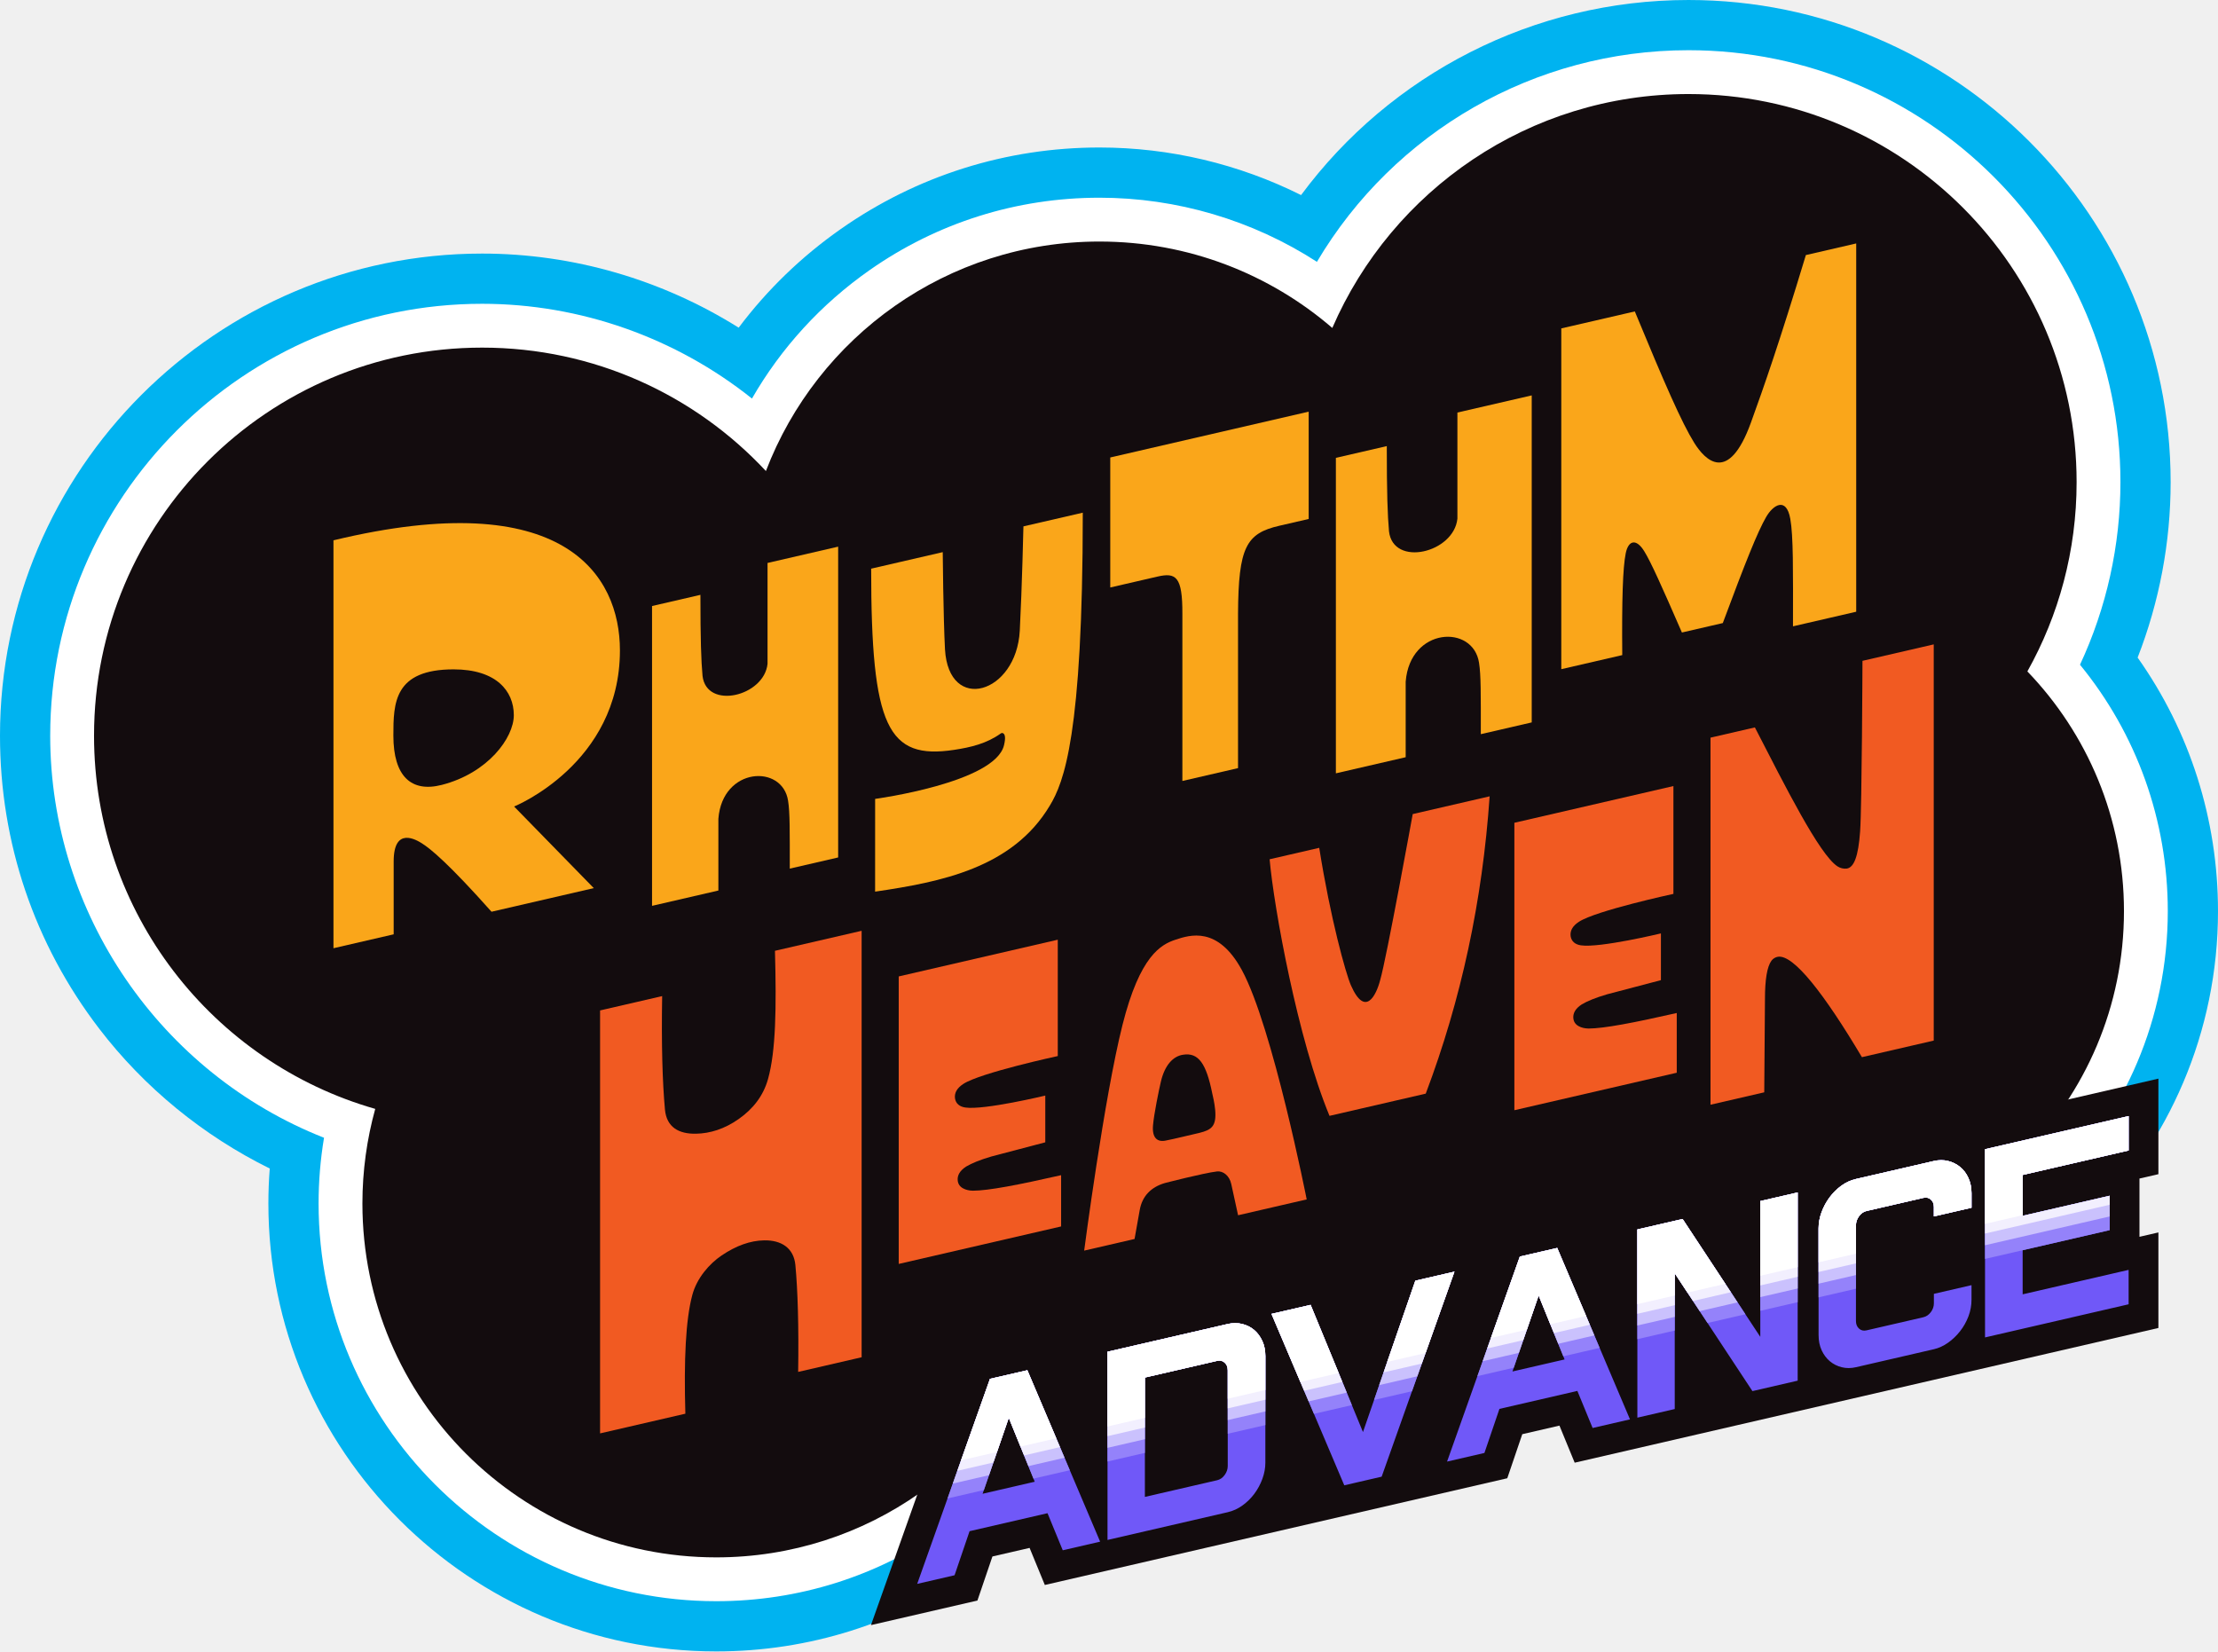
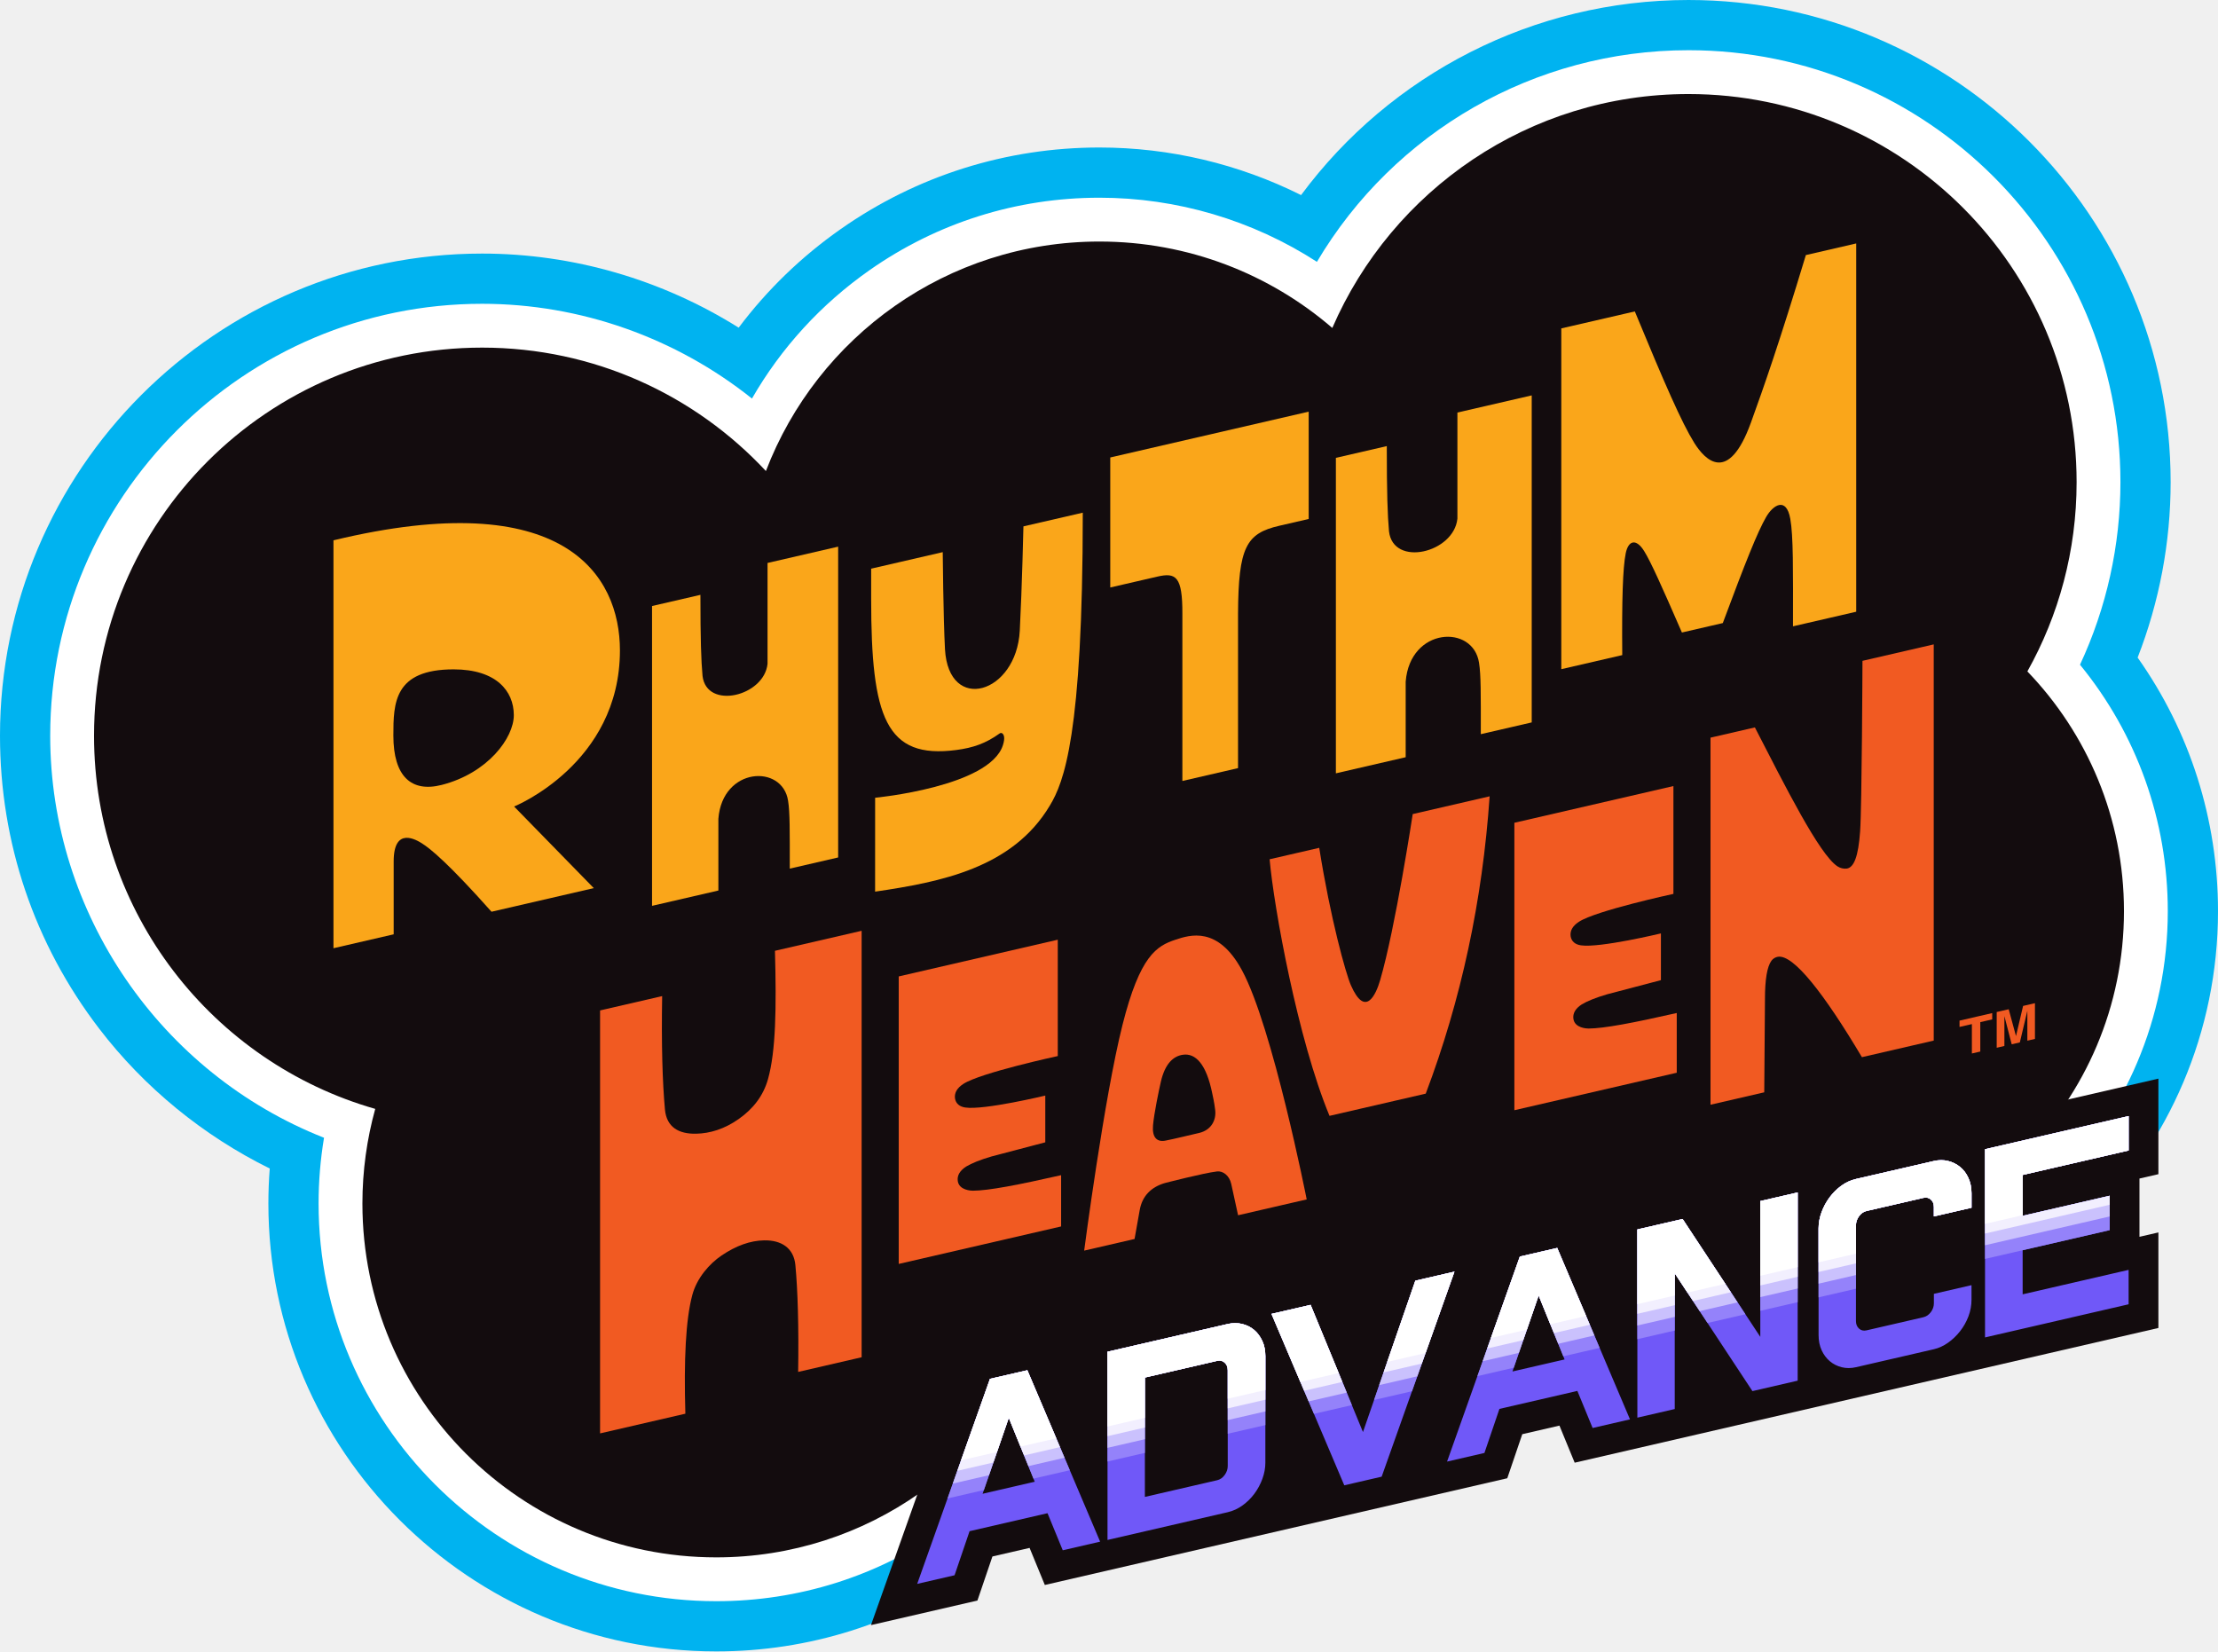
<svg xmlns="http://www.w3.org/2000/svg" version="1.1" id="svg2" width="666.667" height="496.355" viewBox="0 0 666.667 496.355">
  <defs id="defs6">
    <clipPath clipPathUnits="userSpaceOnUse" id="clipPath16">
      <path d="M 0,372.266 H 500 V 0 H 0 Z" id="path14" />
    </clipPath>
-     <clipPath clipPathUnits="userSpaceOnUse" id="clipPath96">
-       <path d="M 447.483,113.206 V 70.779 l 32.369,7.471 v 7.758 l -23.89,-5.514 v 9.941 l 19.622,4.528 v 7.758 l -19.622,-4.528 v 9.212 l 23.89,5.514 v 7.757 z m -11.529,-2.661 -17.571,-4.055 c -1.183,-0.273 -2.281,-0.78 -3.298,-1.519 v 0 c -1.017,-0.74 -1.903,-1.621 -2.66,-2.644 v 0 c -0.758,-1.024 -1.358,-2.143 -1.802,-3.356 v 0 c -0.443,-1.214 -0.665,-2.426 -0.665,-3.638 v 0 -24.002 c 0,-1.293 0.231,-2.441 0.693,-3.446 v 0 c 0.462,-1.005 1.081,-1.832 1.857,-2.48 v 0 c 0.776,-0.65 1.671,-1.1 2.688,-1.35 v 0 c 1.016,-0.25 2.079,-0.248 3.187,0.008 v 0 l 17.571,4.055 c 1.108,0.256 2.17,0.744 3.187,1.463 v 0 c 1.016,0.72 1.92,1.585 2.716,2.597 v 0 c 0.794,1.011 1.422,2.125 1.884,3.344 v 0 c 0.462,1.217 0.693,2.473 0.693,3.766 v 0 3.274 l -8.48,-1.958 v -2.121 c 0,-0.727 -0.232,-1.398 -0.693,-2.009 v 0 c -0.463,-0.612 -1.025,-0.995 -1.691,-1.148 v 0 l -12.804,-2.954 c -0.665,-0.154 -1.228,-0.022 -1.69,0.398 v 0 c -0.463,0.417 -0.693,0.99 -0.693,1.718 v 0 21.577 c 0,0.727 0.23,1.407 0.693,2.039 v 0 c 0.462,0.631 1.025,1.025 1.69,1.178 v 0 l 12.804,2.955 c 0.666,0.153 1.228,0.031 1.691,-0.368 v 0 c 0.461,-0.398 0.693,-0.961 0.693,-1.688 v 0 -2.121 l 8.48,1.957 v 3.272 c 0,1.252 -0.231,2.392 -0.693,3.417 v 0 c -0.462,1.024 -1.09,1.859 -1.884,2.505 v 0 c -0.796,0.644 -1.7,1.092 -2.716,1.342 v 0 c -0.504,0.124 -1.017,0.186 -1.542,0.186 v 0 c -0.537,0 -1.085,-0.065 -1.645,-0.194 m -39.132,-9.031 V 70.906 L 379.307,97.472 369.109,95.118 V 52.691 l 8.425,1.944 v 30.608 l 17.515,-26.565 10.198,2.354 v 42.427 z m -54.207,-12.51 -16.406,-46.214 8.424,1.944 3.381,9.933 17.571,4.055 3.436,-8.359 8.425,1.944 -16.406,38.641 z m 4.212,-8.847 0.056,0.012 5.819,-14.355 -11.75,-2.711 z m -27.769,3.41 -11.806,-34.121 -11.805,28.671 -8.813,-2.034 16.406,-38.64 8.425,1.945 16.406,46.213 z M 276.767,73.806 249.664,67.551 V 25.124 l 27.103,6.255 c 1.183,0.273 2.292,0.781 3.326,1.526 v 0 c 1.034,0.743 1.93,1.627 2.688,2.65 v 0 c 0.757,1.024 1.358,2.142 1.802,3.356 v 0 c 0.443,1.213 0.665,2.426 0.665,3.638 v 0 24.002 c 0,1.293 -0.232,2.441 -0.693,3.446 v 0 c -0.463,1.004 -1.081,1.831 -1.857,2.481 v 0 c -0.776,0.649 -1.682,1.097 -2.716,1.343 v 0 c -0.507,0.121 -1.023,0.181 -1.548,0.181 v 0 c -0.546,0 -1.102,-0.065 -1.667,-0.196 m -18.678,-12.069 16.295,3.761 c 0.665,0.153 1.228,0.02 1.69,-0.397 v 0 c 0.462,-0.42 0.693,-0.992 0.693,-1.719 v 0 -21.578 c 0,-0.727 -0.231,-1.408 -0.693,-2.038 v 0 c -0.462,-0.633 -1.025,-1.026 -1.69,-1.179 v 0 l -16.295,-3.761 z m -34.92,-0.3 -16.406,-46.214 8.425,1.944 3.382,9.933 17.569,4.055 3.437,-8.359 8.424,1.944 -16.406,38.641 z m 4.213,-8.847 0.055,0.012 5.82,-14.354 -11.75,-2.712 z" id="path94" />
+     <clipPath clipPathUnits="userSpaceOnUse" id="clipPath100">
+       <path d="M 447.483,113.206 V 70.779 l 32.369,7.471 v 7.758 l -23.89,-5.514 v 9.941 l 19.622,4.528 v 7.758 l -19.622,-4.528 v 9.212 l 23.89,5.514 v 7.757 z m -11.529,-2.661 -17.571,-4.055 c -1.183,-0.273 -2.281,-0.78 -3.298,-1.519 v 0 c -1.017,-0.74 -1.903,-1.621 -2.66,-2.644 v 0 c -0.758,-1.024 -1.358,-2.143 -1.802,-3.356 v 0 c -0.443,-1.214 -0.665,-2.426 -0.665,-3.638 v 0 -24.002 c 0,-1.293 0.231,-2.441 0.693,-3.446 v 0 c 0.462,-1.005 1.081,-1.832 1.857,-2.48 v 0 c 0.776,-0.65 1.671,-1.1 2.688,-1.35 v 0 c 1.016,-0.25 2.079,-0.248 3.187,0.008 v 0 l 17.571,4.055 c 1.108,0.256 2.17,0.744 3.187,1.463 v 0 c 1.016,0.72 1.92,1.585 2.716,2.597 v 0 c 0.794,1.011 1.422,2.125 1.884,3.344 v 0 c 0.462,1.217 0.693,2.473 0.693,3.766 v 0 3.274 l -8.48,-1.958 v -2.121 c 0,-0.727 -0.232,-1.398 -0.693,-2.009 v 0 c -0.463,-0.612 -1.025,-0.995 -1.691,-1.148 v 0 l -12.804,-2.954 c -0.665,-0.154 -1.228,-0.022 -1.69,0.398 v 0 c -0.463,0.417 -0.693,0.99 -0.693,1.718 v 0 21.577 c 0,0.727 0.23,1.407 0.693,2.039 v 0 c 0.462,0.631 1.025,1.025 1.69,1.178 v 0 l 12.804,2.955 c 0.666,0.153 1.228,0.031 1.691,-0.368 v 0 c 0.461,-0.398 0.693,-0.961 0.693,-1.688 v 0 -2.121 l 8.48,1.957 v 3.272 c 0,1.252 -0.231,2.392 -0.693,3.417 v 0 c -0.462,1.024 -1.09,1.859 -1.884,2.505 v 0 c -0.796,0.644 -1.7,1.092 -2.716,1.342 v 0 c -0.504,0.124 -1.017,0.186 -1.542,0.186 v 0 c -0.537,0 -1.085,-0.065 -1.645,-0.194 m -39.132,-9.031 V 70.906 L 379.307,97.472 369.109,95.118 V 52.691 l 8.425,1.944 v 30.608 l 17.515,-26.565 10.198,2.354 v 42.427 z m -54.207,-12.51 -16.406,-46.214 8.424,1.944 3.381,9.933 17.571,4.055 3.436,-8.359 8.425,1.944 -16.406,38.641 z m 4.212,-8.847 0.056,0.012 5.819,-14.355 -11.75,-2.711 z m -27.769,3.41 -11.806,-34.121 -11.805,28.671 -8.813,-2.034 16.406,-38.64 8.425,1.945 16.406,46.213 z M 276.767,73.806 249.664,67.551 V 25.124 l 27.103,6.255 c 1.183,0.273 2.292,0.781 3.326,1.526 v 0 c 1.034,0.743 1.93,1.627 2.688,2.65 v 0 c 0.757,1.024 1.358,2.142 1.802,3.356 v 0 c 0.443,1.213 0.665,2.426 0.665,3.638 v 0 24.002 c 0,1.293 -0.232,2.441 -0.693,3.446 v 0 c -0.463,1.004 -1.081,1.831 -1.857,2.481 v 0 c -0.776,0.649 -1.682,1.097 -2.716,1.343 v 0 c -0.507,0.121 -1.023,0.181 -1.548,0.181 v 0 c -0.546,0 -1.102,-0.065 -1.667,-0.196 m -18.678,-12.069 16.295,3.761 c 0.665,0.153 1.228,0.02 1.69,-0.397 v 0 c 0.462,-0.42 0.693,-0.992 0.693,-1.719 v 0 -21.578 c 0,-0.727 -0.231,-1.408 -0.693,-2.038 v 0 c -0.462,-0.633 -1.025,-1.026 -1.69,-1.179 v 0 l -16.295,-3.761 z m -34.92,-0.3 -16.406,-46.214 8.425,1.944 3.382,9.933 17.569,4.055 3.437,-8.359 8.424,1.944 -16.406,38.641 z m 4.213,-8.847 0.055,0.012 5.82,-14.354 -11.75,-2.712 z" id="path98" />
    </clipPath>
  </defs>
  <g id="g8" transform="matrix(1.333333,0,0,-1.333333,0,496.3547)">
    <g id="g10">
      <g id="g12" clip-path="url(#clipPath16)">
        <g id="g18" transform="translate(481.8828,224.0315)">
          <path d="m 0,0 c 4.894,12.547 7.441,25.99 7.441,39.551 0,59.928 -48.754,108.683 -108.682,108.683 -34.925,0 -67.126,-16.686 -87.342,-43.975 -14.012,7.001 -29.565,10.725 -45.455,10.725 -20.991,0 -41.147,-6.349 -58.288,-18.361 -8.889,-6.228 -16.637,-13.734 -23.038,-22.254 -17.194,10.789 -37.268,16.702 -57.836,16.702 -59.928,0 -108.683,-48.755 -108.683,-108.683 0,-24.092 7.724,-46.916 22.336,-66.007 10.206,-13.335 23.493,-24.17 38.472,-31.557 -0.205,-2.623 -0.307,-5.258 -0.307,-7.897 0,-55.669 45.29,-100.959 100.958,-100.959 20.885,0 40.931,6.328 57.972,18.298 10.137,7.121 18.774,15.914 25.603,25.984 11.397,-4.307 23.536,-6.534 35.935,-6.534 31.208,0 60.532,14.582 79.602,38.459 12.553,-5.597 26.176,-8.498 40.266,-8.498 54.679,0 99.163,44.484 99.163,99.162 C 18.117,-36.457 11.765,-16.626 0,0" style="fill:#00b3f0;fill-opacity:1;fill-rule:nonzero;stroke:none" id="path20" />
        </g>
        <g id="g22" transform="translate(468.8918,222.4202)">
          <path d="m 0,0 c 5.98,12.826 9.115,26.918 9.115,41.162 0,53.688 -43.678,97.366 -97.365,97.366 -34.693,0 -66.385,-18.377 -83.768,-47.706 -14.529,9.386 -31.55,14.456 -49.029,14.456 -18.655,0 -36.565,-5.64 -51.793,-16.312 -10.96,-7.68 -19.969,-17.542 -26.538,-28.964 -17.159,13.703 -38.677,21.363 -60.831,21.363 -53.687,0 -97.366,-43.678 -97.366,-97.365 0,-40.116 24.959,-76.144 61.728,-90.631 -0.816,-4.887 -1.227,-9.848 -1.227,-14.83 0,-49.429 40.213,-89.642 89.641,-89.642 18.544,0 36.341,5.616 51.467,16.241 11.591,8.143 20.974,18.746 27.565,31.059 12.5,-6.276 26.297,-9.552 40.478,-9.552 30.846,0 59.619,16.027 76.091,41.624 13.257,-7.66 28.192,-11.663 43.777,-11.663 48.438,0 87.845,39.407 87.845,87.845 C 19.79,-35.123 12.811,-15.654 0,0" style="fill:#ffffff;fill-opacity:1;fill-rule:nonzero;stroke:none" id="path24" />
        </g>
        <g id="g26" transform="translate(457.0275,220.9138)">
          <path d="m 0,0 c 7.066,12.623 11.1,27.174 11.1,42.669 0,48.317 -39.169,87.485 -87.486,87.485 -35.965,0 -66.856,-21.705 -80.302,-52.728 -14.093,12.138 -32.436,19.478 -52.495,19.478 -34.318,0 -63.615,-21.483 -75.187,-51.733 -15.969,17.115 -38.72,27.82 -63.975,27.82 -48.316,0 -87.485,-39.168 -87.485,-87.485 0,-39.96 26.791,-73.661 63.391,-84.124 -1.881,-6.792 -2.891,-13.947 -2.891,-21.337 0,-44.051 35.711,-79.762 79.761,-79.762 34.079,0 63.16,21.375 74.583,51.447 12.831,-8.649 28.289,-13.699 44.928,-13.699 32.056,0 59.733,18.744 72.674,45.869 13.101,-9.979 29.454,-15.908 47.194,-15.908 43.059,0 77.965,34.906 77.965,77.965 C 21.775,-33.06 13.483,-14.015 0,0" style="fill:#130c0e;fill-opacity:1;fill-rule:nonzero;stroke:none" id="path28" />
        </g>
        <g id="g30" transform="translate(358.5608,123.8206)">
          <path d="m 0,0 -133.203,-30.753 10.548,-45.687 133.203,30.753 z" style="fill:#130c0e;fill-opacity:1;fill-rule:nonzero;stroke:none" id="path32" />
        </g>
-         <g id="g34" transform="translate(419.8547,223.2986)">
-           <path d="m 0,0 c 0,0 -0.125,-32.699 -0.532,-38.45 -0.407,-5.752 -1.41,-8.097 -2.975,-8.378 -0.752,-0.094 -1.502,0.088 -2.13,0.5 -4.099,2.689 -11.758,18.003 -18.616,31.32 l -10.005,-2.31 v -82.747 l 12.115,2.797 0.161,21.023 c 0,4.377 0.469,7.284 1.471,8.66 0.345,0.469 0.907,0.788 1.441,0.875 3.527,0.574 10.459,-8.378 18.945,-22.633 l 16.189,3.738 V 3.709 Z" style="fill:#f15a22;fill-opacity:1;fill-rule:nonzero;stroke:none" id="path36" />
+         <g id="g34" transform="translate(457.0212,137.6721)">
+           <path d="m 0,0 v 6.729 l -1.692,-7.12 -1.832,-0.423 -1.651,6.348 v -6.729 l -1.732,-0.4 v 8.056 l 2.706,0.624 1.631,-6.012 0.02,0.004 1.591,6.757 2.671,0.616 V 0.395 Z M -12.504,-2.887 V 3.74 L -15.29,3.097 v 1.424 l 7.369,1.701 V 4.798 l -2.686,-0.62 v -6.627 z" style="fill:#f15a22;fill-opacity:1;fill-rule:nonzero;stroke:none" id="path36" />
        </g>
-         <g id="g38" transform="translate(358.1035,140.4086)">
-           <path d="m 0,0 c -0.371,-0.002 -3.119,0.092 -3.413,2.188 -0.17,1.214 0.438,2.314 1.879,3.251 1.252,0.751 3.162,1.532 5.73,2.282 l 12.119,3.189 v 10.535 c 0,0 -13.795,-3.32 -18.037,-2.689 -1.289,0.192 -2.13,0.876 -2.318,2.064 -0.156,1.219 0.439,2.313 1.879,3.251 3.88,2.527 21.294,6.283 21.294,6.283 v 24.308 l -35.855,-8.278 v -64.797 l 36.606,8.451 V 3.501 C 10.114,1.282 3.51,0.019 0,0" style="fill:#f15a22;fill-opacity:1;fill-rule:nonzero;stroke:none" id="path40" />
+         <g id="g38" transform="translate(419.8548,223.2986)">
+           <path d="m 0,0 c 0,0 -0.125,-32.699 -0.532,-38.45 -0.407,-5.752 -1.41,-8.097 -2.975,-8.378 -0.752,-0.094 -1.502,0.088 -2.13,0.5 -4.099,2.689 -11.758,18.003 -18.616,31.32 l -10.005,-2.31 v -82.747 l 12.115,2.797 0.161,21.023 c 0,4.377 0.469,7.284 1.471,8.66 0.345,0.469 0.907,0.788 1.441,0.875 3.527,0.574 10.459,-8.378 18.945,-22.633 l 16.189,3.738 V 3.709 Z" style="fill:#f15a22;fill-opacity:1;fill-rule:nonzero;stroke:none" id="path40" />
        </g>
-         <g id="g42" transform="translate(318.4655,188.7533)">
-           <path d="m 0,0 c 0,0 -5.892,-32.477 -7.333,-37.416 -0.877,-3.409 -3.367,-8.55 -6.607,-1.157 -1.161,2.648 -4.605,15.019 -7.133,30.967 l -11.186,-2.582 c 0.979,-10.966 6.349,-40.584 13.503,-57.839 l 21.694,5.008 c 7.985,21.132 12.776,43.452 14.404,67.023 z" style="fill:#f15a22;fill-opacity:1;fill-rule:nonzero;stroke:none" id="path44" />
+         <g id="g42" transform="translate(358.1035,140.4086)">
+           <path d="m 0,0 c -0.371,-0.002 -3.119,0.092 -3.413,2.188 -0.17,1.214 0.438,2.314 1.879,3.251 1.252,0.751 3.162,1.532 5.73,2.282 l 12.119,3.189 v 10.535 c 0,0 -13.795,-3.32 -18.037,-2.689 -1.289,0.192 -2.13,0.876 -2.318,2.064 -0.156,1.219 0.439,2.313 1.879,3.251 3.88,2.527 21.294,6.283 21.294,6.283 v 24.308 l -35.855,-8.278 v -64.797 l 36.606,8.451 V 3.501 C 10.114,1.282 3.51,0.019 0,0" style="fill:#f15a22;fill-opacity:1;fill-rule:nonzero;stroke:none" id="path44" />
        </g>
-         <g id="g46" transform="translate(270.3987,116.8912)">
-           <path d="m 0,0 c -1.728,-0.376 -5.659,-1.372 -7.668,-1.748 -1.922,-0.376 -3.045,0.708 -2.807,3.452 0.216,2.567 1.339,8.01 1.771,9.846 0.907,3.828 2.808,5.731 4.989,6.063 3.521,0.575 5.248,-2.058 6.588,-8.696 C 3.002,8.275 3.369,6.948 3.542,5.133 3.844,1.483 2.721,0.686 0,0 m 9.561,36.683 c -5.429,10.003 -11.742,7.93 -14.977,6.859 -3.267,-1.08 -8.001,-3.579 -11.938,-19.194 -4.138,-16.413 -8.642,-50.892 -8.642,-50.892 l 11.359,2.623 1.166,6.537 c 0.564,3.157 2.574,5.163 5.637,6.064 0,0 8.801,2.284 11.805,2.626 1.269,0.144 2.761,-0.857 3.194,-2.845 l 1.535,-7.033 15.469,3.571 c 0,0 -7.695,38.949 -14.608,51.684" style="fill:#f15a22;fill-opacity:1;fill-rule:nonzero;stroke:none" id="path48" />
+         <g id="g46" transform="translate(318.4656,188.7533)">
+           <path d="m 0,0 c 0,0 -3.884,-25.59 -7.333,-37.416 -0.985,-3.38 -3.367,-8.55 -6.607,-1.157 -1.161,2.648 -4.605,15.019 -7.133,30.967 l -11.186,-2.582 c 0.979,-10.966 6.349,-40.584 13.503,-57.839 l 21.694,5.008 c 7.985,21.132 12.776,43.452 14.404,67.023 z" style="fill:#f15a22;fill-opacity:1;fill-rule:nonzero;stroke:none" id="path48" />
        </g>
-         <g id="g50" transform="translate(219.3201,103.852)">
-           <path d="m 0,0 c -0.371,-0.002 -3.119,0.092 -3.413,2.188 -0.17,1.214 0.438,2.314 1.879,3.251 1.252,0.751 3.162,1.532 5.73,2.282 l 12.119,3.189 v 10.535 c 0,0 -13.795,-3.32 -18.037,-2.689 -1.289,0.192 -2.13,0.876 -2.318,2.064 -0.156,1.219 0.439,2.313 1.879,3.251 3.88,2.527 21.294,6.283 21.294,6.283 v 26.228 l -35.855,-8.278 v -64.81 l 36.606,8.452 V 3.501 C 10.114,1.282 3.51,0.019 0,0" style="fill:#f15a22;fill-opacity:1;fill-rule:nonzero;stroke:none" id="path52" />
+         <g id="g50" transform="translate(270.3988,116.8912)">
+           <path d="m 0,0 c -1.728,-0.376 -5.659,-1.372 -7.668,-1.748 -1.922,-0.376 -3.045,0.708 -2.807,3.452 0.216,2.567 1.343,8.009 1.771,9.846 0.945,4.064 2.804,5.758 4.989,6.063 2.801,0.391 5.248,-2.058 6.588,-8.696 C 3.002,8.276 3.329,6.944 3.542,5.133 3.801,2.936 2.721,0.686 0,0 m 9.561,36.683 c -5.429,10.003 -11.742,7.93 -14.977,6.859 -4.239,-1.402 -8.001,-3.579 -11.938,-19.194 -4.138,-16.413 -8.642,-50.892 -8.642,-50.892 l 11.359,2.623 1.166,6.537 c 0.564,3.157 2.574,5.163 5.637,6.064 0,0 8.801,2.284 11.805,2.626 1.27,0.144 2.761,-0.857 3.194,-2.845 l 1.535,-7.033 15.469,3.571 c 0,0 -7.695,38.949 -14.608,51.684" style="fill:#f15a22;fill-opacity:1;fill-rule:nonzero;stroke:none" id="path52" />
        </g>
-         <g id="g54" transform="translate(174.6977,157.9328)">
-           <path d="m 0,0 c 0.344,-12.911 0.206,-22.575 -1.566,-28.916 -1.076,-3.852 -3.444,-6.784 -6.607,-9.003 -3.221,-2.261 -6.451,-3.251 -9.613,-3.314 -3.857,-0.076 -6.644,1.425 -7.015,5.471 -0.563,6.158 -0.814,14.767 -0.626,25.551 l -13.997,-3.231 v -95.345 l 19.226,4.439 c -0.344,12.161 0.071,21.181 1.566,26.759 1.019,3.802 3.809,7.019 6.607,8.91 3.271,2.208 6.445,3.356 9.614,3.407 3.851,0.062 6.651,-1.723 7.014,-5.564 0.532,-5.627 0.783,-13.745 0.626,-24.093 l 14.311,3.304 V 4.511 Z" style="fill:#f15a22;fill-opacity:1;fill-rule:nonzero;stroke:none" id="path56" />
+         <g id="g54" transform="translate(219.3202,103.852)">
+           <path d="m 0,0 c -0.371,-0.002 -3.119,0.092 -3.413,2.188 -0.17,1.214 0.438,2.314 1.879,3.251 1.252,0.751 3.162,1.532 5.73,2.282 l 12.119,3.189 v 10.535 c 0,0 -13.795,-3.32 -18.037,-2.689 -1.289,0.192 -2.13,0.876 -2.318,2.064 -0.156,1.219 0.439,2.313 1.879,3.251 3.88,2.527 21.294,6.283 21.294,6.283 v 26.228 l -35.855,-8.278 v -64.81 l 36.606,8.452 V 3.501 C 10.114,1.282 3.51,0.019 0,0" style="fill:#f15a22;fill-opacity:1;fill-rule:nonzero;stroke:none" id="path56" />
        </g>
-         <g id="g58" transform="translate(418.4432,234.369)">
-           <path d="m 0,0 v 83.019 l -11.349,-2.62 C -17.368,60.523 -20.774,50.805 -23.742,42.612 -28.8,28.672 -34.046,34.147 -36.491,38.035 -39.334,42.591 -43.2,51.454 -49.909,67.693 l -16.574,-3.826 v -76.818 l 13.743,3.172 c -0.104,12.436 0.114,19.683 0.783,22.964 0.606,2.947 2.382,3.365 4.18,0.439 1.484,-2.404 3.825,-7.608 8.485,-18.309 l 9.217,2.128 c 5.079,13.648 7.817,20.528 9.76,23.893 1.568,2.738 4.556,4.66 5.455,-0.397 0.69,-3.825 0.627,-11.523 0.606,-24.23 z" style="fill:#faa61a;fill-opacity:1;fill-rule:nonzero;stroke:none" id="path60" />
+         <g id="g58" transform="translate(174.6978,157.9328)">
+           <path d="m 0,0 c 0.344,-12.911 0.206,-22.575 -1.566,-28.916 -1.076,-3.852 -3.444,-6.784 -6.607,-9.003 -3.221,-2.261 -6.451,-3.251 -9.613,-3.314 -3.857,-0.076 -6.644,1.425 -7.015,5.471 -0.563,6.158 -0.814,14.767 -0.626,25.551 l -13.997,-3.231 v -95.345 l 19.226,4.439 c -0.344,12.161 0.071,21.181 1.566,26.759 1.019,3.802 3.809,7.019 6.607,8.91 3.271,2.208 6.445,3.356 9.614,3.407 3.851,0.062 6.651,-1.723 7.014,-5.564 0.532,-5.627 0.783,-13.745 0.626,-24.093 l 14.311,3.304 V 4.511 Z" style="fill:#f15a22;fill-opacity:1;fill-rule:nonzero;stroke:none" id="path60" />
        </g>
-         <g id="g62" transform="translate(328.542,279.2697)">
-           <path d="m 0,0 v -23.921 c -0.793,-7.717 -14.451,-10.984 -15.419,-2.88 -0.328,3.609 -0.501,8.594 -0.501,19.236 l -11.476,-2.649 V -81.33 l 15.735,3.632 v 17.023 c 0.957,12.311 15.224,12.994 16.536,4.259 0.442,-2.754 0.401,-7.104 0.401,-16.085 l 11.476,2.649 V 3.867 Z" style="fill:#faa61a;fill-opacity:1;fill-rule:nonzero;stroke:none" id="path64" />
+         <g id="g62" transform="translate(418.4433,234.369)">
+           <path d="m 0,0 v 83.019 l -11.349,-2.62 C -17.368,60.523 -20.775,50.805 -23.742,42.612 -28.8,28.672 -34.046,34.147 -36.491,38.035 -39.334,42.591 -43.2,51.454 -49.909,67.693 l -16.574,-3.826 v -76.818 l 13.743,3.172 c -0.104,12.436 0.114,19.683 0.783,22.964 0.606,2.947 2.382,3.365 4.18,0.439 1.484,-2.404 3.825,-7.608 8.485,-18.309 l 9.217,2.128 c 5.079,13.648 7.817,20.528 9.76,23.893 1.568,2.738 4.556,4.66 5.455,-0.397 0.69,-3.825 0.627,-11.523 0.606,-24.23 z" style="fill:#faa61a;fill-opacity:1;fill-rule:nonzero;stroke:none" id="path64" />
        </g>
-         <g id="g66" transform="translate(250.2844,269.1418)">
-           <path d="m 0,0 v -29.308 l 10.588,2.445 c 4.219,0.974 5.701,0.078 5.67,-8.399 v -37.664 l 12.545,2.896 v 34.854 c 0.087,14.962 1.842,18.059 9.283,19.777 l 6.644,1.534 v 24.192 z" style="fill:#faa61a;fill-opacity:1;fill-rule:nonzero;stroke:none" id="path68" />
+         <g id="g66" transform="translate(328.542,279.2697)">
+           <path d="m 0,0 v -23.921 c -0.793,-7.717 -14.451,-10.984 -15.419,-2.88 -0.328,3.609 -0.501,8.594 -0.501,19.236 l -11.476,-2.649 V -81.33 l 15.735,3.632 v 17.023 c 0.957,12.311 15.224,12.994 16.536,4.259 0.442,-2.754 0.401,-7.104 0.401,-16.085 l 11.475,2.649 V 3.867 Z" style="fill:#faa61a;fill-opacity:1;fill-rule:nonzero;stroke:none" id="path68" />
        </g>
-         <g id="g70" transform="translate(244.0899,256.6977)">
-           <path d="m 0,0 -13.379,-3.089 c 0,0 -0.304,-13.482 -0.823,-23.53 -0.775,-14.253 -16.016,-18.687 -16.861,-4.187 -0.385,7.391 -0.508,21.908 -0.508,21.908 l -16.134,-3.724 c 0,-35.789 3.728,-43.111 18.712,-40.844 3.751,0.567 7.348,1.42 10.518,3.706 0.206,0.131 0.408,0.111 0.572,0 0.34,-0.245 0.573,-0.895 0.143,-2.675 -2.043,-8.452 -29.05,-12.088 -29.05,-12.088 l -0.007,-20.907 c 14.805,2.179 30.966,5.303 39.375,19.38 C -4.266,-60.813 0.001,-50.219 0,0" style="fill:#faa61a;fill-opacity:1;fill-rule:nonzero;stroke:none" id="path72" />
+         <g id="g70" transform="translate(250.2844,269.1418)">
+           <path d="m 0,0 v -29.308 l 10.588,2.445 c 4.219,0.974 5.701,0.078 5.67,-8.399 v -37.664 l 12.545,2.896 v 34.854 c 0.087,14.962 1.842,18.059 9.283,19.777 l 6.644,1.534 v 24.192 z" style="fill:#faa61a;fill-opacity:1;fill-rule:nonzero;stroke:none" id="path72" />
        </g>
-         <g id="g74" transform="translate(173.025,245.3622)">
-           <path d="m 0,0 v -22.734 c -0.753,-7.334 -13.734,-10.439 -14.654,-2.737 -0.312,3.43 -0.476,8.168 -0.476,18.282 l -10.906,-2.518 v -67.587 l 14.954,3.452 v 16.178 c 0.909,11.7 14.468,12.349 15.715,4.048 0.42,-2.617 0.381,-6.752 0.381,-15.287 l 10.906,2.517 V 3.675 Z" style="fill:#faa61a;fill-opacity:1;fill-rule:nonzero;stroke:none" id="path76" />
+         <g id="g74" transform="translate(244.0899,256.6977)">
+           <path d="m 0,0 -13.379,-3.089 c 0,0 -0.304,-13.482 -0.823,-23.53 -0.775,-14.253 -16.016,-18.687 -16.861,-4.187 -0.385,7.391 -0.508,21.908 -0.508,21.908 l -16.134,-3.724 v -6.857 c 0,-26.701 3.309,-36.119 19.197,-34.02 3.761,0.496 6.615,1.461 9.786,3.747 0.206,0.13 0.408,0.11 0.572,0 0.34,-0.245 0.704,-0.932 0.143,-2.675 -3.025,-9.389 -28.803,-11.838 -28.803,-11.838 l -0.007,-21.165 c 14.805,2.179 30.966,5.303 39.375,19.38 C -4.266,-60.813 0.001,-50.219 0,0" style="fill:#faa61a;fill-opacity:1;fill-rule:nonzero;stroke:none" id="path76" />
        </g>
-         <g id="g78" transform="translate(99.5637,195.3257)">
-           <path d="m 0,0 c -6.848,-1.746 -10.887,1.922 -10.887,11.127 0,7.342 0.139,14.923 13.581,14.923 9.571,0 13.563,-4.846 13.572,-10.313 C 16.275,10.637 10.442,2.662 0,0 m 40.186,30.328 c 0,16.907 -12.456,37.357 -64.577,24.812 v -91.951 l 13.573,3.133 v 16.43 c 0,8.021 5.219,4.799 6.372,4.075 1.948,-1.225 6.017,-4.551 15.683,-15.413 l 23.058,5.323 -17.968,18.397 c 0,0 23.859,9.608 23.859,35.194" style="fill:#faa61a;fill-opacity:1;fill-rule:nonzero;stroke:none" id="path80" />
+         <g id="g78" transform="translate(173.025,245.3621)">
+           <path d="m 0,0 v -22.734 c -0.753,-7.334 -13.734,-10.439 -14.654,-2.737 -0.312,3.43 -0.476,8.168 -0.476,18.282 l -10.906,-2.518 v -67.587 l 14.954,3.452 v 16.178 c 0.909,11.7 14.468,12.349 15.715,4.048 0.42,-2.617 0.381,-6.752 0.381,-15.287 l 10.906,2.517 V 3.675 Z" style="fill:#faa61a;fill-opacity:1;fill-rule:nonzero;stroke:none" id="path80" />
        </g>
-         <g id="g82" transform="translate(486.5646,107.5784)">
-           <path d="m 0,0 v 21.537 l -268.49,-61.966 -21.735,-61.221 23.999,5.538 3.381,9.933 8.378,1.933 3.436,-8.359 104.25,24.06 3.381,9.933 8.378,1.933 3.436,-8.359 L 0,-34.669 v 21.537 l -4.268,-0.985 v 13.132 z" style="fill:#130c0e;fill-opacity:1;fill-rule:nonzero;stroke:none" id="path84" />
+         <g id="g82" transform="translate(99.5638,195.3257)">
+           <path d="m 0,0 c -6.848,-1.746 -10.887,1.922 -10.887,11.127 0,7.342 0.139,14.923 13.581,14.923 9.571,0 13.563,-4.846 13.572,-10.313 C 16.275,10.637 10.442,2.662 0,0 m 40.186,30.328 c 0,16.907 -12.456,37.357 -64.577,24.812 v -91.951 l 13.573,3.133 v 16.43 c 0,8.021 5.219,4.799 6.372,4.075 1.948,-1.225 6.017,-4.551 15.683,-15.413 l 23.058,5.323 -17.968,18.397 c 0,0 23.859,9.608 23.859,35.194" style="fill:#faa61a;fill-opacity:1;fill-rule:nonzero;stroke:none" id="path84" />
        </g>
-         <g id="g86" transform="translate(479.8517,78.2497)">
-           <path d="M 0,0 -32.369,-7.471 V 34.956 L 0,42.427 v -7.758 l -23.889,-5.514 v -9.212 l 19.621,4.528 V 16.713 L -23.889,12.185 V 2.245 L 0,7.758 Z m -61.468,-14.186 c -1.109,-0.256 -2.172,-0.259 -3.188,-0.009 -1.016,0.251 -1.912,0.7 -2.688,1.35 -0.776,0.648 -1.395,1.475 -1.857,2.48 -0.462,1.005 -0.692,2.153 -0.692,3.447 v 24.001 c 0,1.213 0.221,2.425 0.665,3.639 0.443,1.213 1.043,2.332 1.801,3.355 0.757,1.023 1.644,1.904 2.661,2.645 1.016,0.739 2.115,1.245 3.298,1.518 l 17.57,4.056 c 1.108,0.255 2.17,0.258 3.187,0.008 1.016,-0.251 1.921,-0.699 2.716,-1.343 0.794,-0.646 1.422,-1.481 1.884,-2.505 0.462,-1.025 0.693,-2.164 0.693,-3.416 v -3.273 l -8.48,-1.957 v 2.121 c 0,0.728 -0.231,1.29 -0.693,1.689 -0.462,0.398 -1.025,0.521 -1.69,0.367 l -12.804,-2.955 c -0.665,-0.153 -1.229,-0.546 -1.691,-1.178 -0.462,-0.632 -0.692,-1.311 -0.692,-2.038 V -3.762 c 0,-0.727 0.23,-1.301 0.692,-1.719 0.462,-0.419 1.026,-0.551 1.691,-0.397 l 12.804,2.955 c 0.665,0.153 1.228,0.535 1.69,1.147 0.462,0.612 0.693,1.282 0.693,2.009 v 2.121 l 8.48,1.957 V 1.039 c 0,-1.294 -0.231,-2.549 -0.693,-3.767 -0.462,-1.218 -1.09,-2.333 -1.884,-3.344 -0.795,-1.012 -1.7,-1.877 -2.716,-2.596 -1.017,-0.72 -2.079,-1.207 -3.187,-1.463 z m -13.137,39.395 v -42.427 l -10.198,-2.354 -17.515,26.566 v -30.608 l -8.425,-1.945 v 42.427 l 10.199,2.354 17.514,-26.566 v 30.608 z m -58.42,-23.302 0.056,0.013 5.82,-14.355 -11.751,-2.712 z m 20.619,-27.849 -16.406,38.64 -8.425,-1.944 -16.406,-46.214 8.424,1.945 3.382,9.932 17.57,4.055 3.436,-8.359 z m -39.575,33.293 -16.406,-46.213 -8.425,-1.945 -16.406,38.641 8.813,2.034 11.806,-28.672 11.805,34.121 z m -51.103,-43.796 c 0,-0.728 -0.232,-1.408 -0.693,-2.039 -0.463,-0.633 -1.026,-1.025 -1.691,-1.178 l -16.295,-3.761 v 26.911 l 16.295,3.76 c 0.665,0.154 1.228,0.021 1.691,-0.397 0.461,-0.419 0.693,-0.992 0.693,-1.719 z m 8.48,24.746 c 0,1.293 -0.231,2.441 -0.693,3.447 -0.462,1.004 -1.081,1.831 -1.857,2.48 -0.776,0.649 -1.681,1.097 -2.716,1.343 -1.034,0.246 -2.106,0.241 -3.214,-0.014 l -27.104,-6.256 v -42.427 l 27.104,6.256 c 1.182,0.273 2.29,0.78 3.325,1.525 1.034,0.743 1.931,1.627 2.689,2.651 0.756,1.023 1.357,2.141 1.801,3.355 0.443,1.213 0.665,2.426 0.665,3.639 z m -57.866,-13.961 0.056,0.013 5.82,-14.355 -11.751,-2.712 z m 20.619,-27.849 -16.406,38.64 -8.425,-1.944 -16.407,-46.214 8.425,1.945 3.381,9.932 17.571,4.055 3.436,-8.359 z" style="fill:#7058f8;fill-opacity:1;fill-rule:nonzero;stroke:none" id="path88" />
+         <g id="g86" transform="translate(486.5646,107.5784)">
+           <path d="m 0,0 v 21.537 l -268.49,-61.966 -21.735,-61.221 23.999,5.538 3.381,9.933 8.378,1.933 3.436,-8.359 104.25,24.06 3.381,9.933 8.378,1.933 3.436,-8.359 L 0,-34.669 v 21.537 l -4.268,-0.985 v 13.132 z" style="fill:#130c0e;fill-opacity:1;fill-rule:nonzero;stroke:none" id="path88" />
+         </g>
+         <g id="g90" transform="translate(479.8517,78.2497)">
+           <path d="M 0,0 -32.369,-7.471 V 34.956 L 0,42.427 v -7.758 l -23.889,-5.514 v -9.212 l 19.621,4.528 V 16.713 L -23.889,12.185 V 2.245 L 0,7.758 Z m -61.468,-14.186 c -1.109,-0.256 -2.172,-0.259 -3.188,-0.009 -1.016,0.251 -1.912,0.7 -2.688,1.35 -0.776,0.648 -1.395,1.475 -1.857,2.48 -0.462,1.005 -0.692,2.153 -0.692,3.447 v 24.001 c 0,1.213 0.221,2.425 0.665,3.639 0.443,1.213 1.043,2.332 1.801,3.355 0.757,1.023 1.644,1.904 2.661,2.645 1.016,0.739 2.115,1.245 3.298,1.518 l 17.57,4.056 c 1.108,0.255 2.17,0.258 3.187,0.008 1.016,-0.251 1.921,-0.699 2.716,-1.343 0.794,-0.646 1.422,-1.481 1.884,-2.505 0.462,-1.025 0.693,-2.164 0.693,-3.416 v -3.273 l -8.48,-1.957 v 2.121 c 0,0.728 -0.231,1.29 -0.693,1.689 -0.462,0.398 -1.025,0.521 -1.69,0.367 l -12.804,-2.955 c -0.665,-0.153 -1.229,-0.546 -1.691,-1.178 -0.462,-0.632 -0.692,-1.311 -0.692,-2.038 V -3.762 c 0,-0.727 0.23,-1.301 0.692,-1.719 0.462,-0.419 1.026,-0.551 1.691,-0.397 l 12.804,2.955 c 0.665,0.153 1.228,0.535 1.69,1.147 0.462,0.612 0.693,1.282 0.693,2.009 v 2.121 l 8.48,1.957 V 1.039 c 0,-1.294 -0.231,-2.549 -0.693,-3.767 -0.462,-1.218 -1.09,-2.333 -1.884,-3.344 -0.795,-1.012 -1.7,-1.877 -2.716,-2.596 -1.017,-0.72 -2.079,-1.207 -3.187,-1.463 z m -13.137,39.395 v -42.427 l -10.198,-2.354 -17.515,26.566 v -30.608 l -8.425,-1.945 v 42.427 l 10.199,2.354 17.514,-26.566 v 30.608 z m -58.42,-23.302 0.056,0.013 5.82,-14.355 -11.751,-2.712 z m 20.619,-27.849 -16.406,38.64 -8.425,-1.944 -16.406,-46.214 8.424,1.945 3.382,9.932 17.57,4.055 3.436,-8.359 z m -39.575,33.293 -16.406,-46.213 -8.425,-1.945 -16.406,38.641 8.813,2.034 11.806,-28.672 11.805,34.121 z m -51.103,-43.796 c 0,-0.728 -0.232,-1.408 -0.693,-2.039 -0.463,-0.633 -1.026,-1.025 -1.691,-1.178 l -16.295,-3.761 v 26.911 l 16.295,3.76 c 0.665,0.154 1.228,0.021 1.691,-0.397 0.461,-0.419 0.693,-0.992 0.693,-1.719 z m 8.48,24.746 c 0,1.293 -0.231,2.441 -0.693,3.447 -0.462,1.004 -1.081,1.831 -1.857,2.48 -0.776,0.649 -1.681,1.097 -2.716,1.343 -1.034,0.246 -2.106,0.241 -3.214,-0.014 l -27.104,-6.256 v -42.427 l 27.104,6.256 c 1.182,0.273 2.29,0.78 3.325,1.525 1.034,0.743 1.931,1.627 2.689,2.651 0.756,1.023 1.357,2.141 1.801,3.355 0.443,1.213 0.665,2.426 0.665,3.639 z m -57.866,-13.961 0.056,0.013 5.82,-14.355 -11.751,-2.712 z m 20.619,-27.849 -16.406,38.64 -8.425,-1.944 -16.407,-46.214 8.425,1.945 3.381,9.932 17.571,4.055 3.436,-8.359 z" style="fill:#7058f8;fill-opacity:1;fill-rule:nonzero;stroke:none" id="path92" />
        </g>
      </g>
    </g>
-     <g id="g90">
-       <g id="g92" clip-path="url(#clipPath96)">
-         <g id="g98" transform="translate(487.9595,150.8792)">
-           <path d="m 0,0 -296.544,-68.463 11.63,-50.374 296.544,68.463 z" style="fill:#9482fa;fill-opacity:1;fill-rule:nonzero;stroke:none" id="path100" />
-         </g>
+     <g id="g94">
+       <g id="g96" clip-path="url(#clipPath100)">
        <g id="g102" transform="translate(487.9595,150.8792)">
-           <path d="m 0,0 -296.544,-68.463 10.612,-47.525 296.543,68.463 z" style="fill:#cac1fd;fill-opacity:1;fill-rule:nonzero;stroke:none" id="path104" />
+           <path d="m 0,0 -296.544,-68.463 11.63,-50.374 296.544,68.463 z" style="fill:#9482fa;fill-opacity:1;fill-rule:nonzero;stroke:none" id="path104" />
        </g>
        <g id="g106" transform="translate(487.9595,150.8792)">
-           <path d="m 0,0 -296.544,-68.463 9.667,-45.107 296.544,68.463 z" style="fill:#f2effe;fill-opacity:1;fill-rule:nonzero;stroke:none" id="path108" />
+           <path d="m 0,0 -296.544,-68.463 10.612,-47.525 296.543,68.463 z" style="fill:#cac1fd;fill-opacity:1;fill-rule:nonzero;stroke:none" id="path108" />
        </g>
        <g id="g110" transform="translate(487.9595,150.8792)">
-           <path d="m 0,0 -296.544,-68.463 9.313,-43.01 296.543,68.463 z" style="fill:#ffffff;fill-opacity:1;fill-rule:nonzero;stroke:none" id="path112" />
+           <path d="m 0,0 -296.544,-68.463 9.667,-45.107 296.544,68.463 z" style="fill:#f2effe;fill-opacity:1;fill-rule:nonzero;stroke:none" id="path112" />
+         </g>
+         <g id="g114" transform="translate(487.9595,150.8792)">
+           <path d="m 0,0 -296.544,-68.463 9.313,-43.01 296.543,68.463 z" style="fill:#ffffff;fill-opacity:1;fill-rule:nonzero;stroke:none" id="path116" />
        </g>
      </g>
    </g>
  </g>
</svg>
